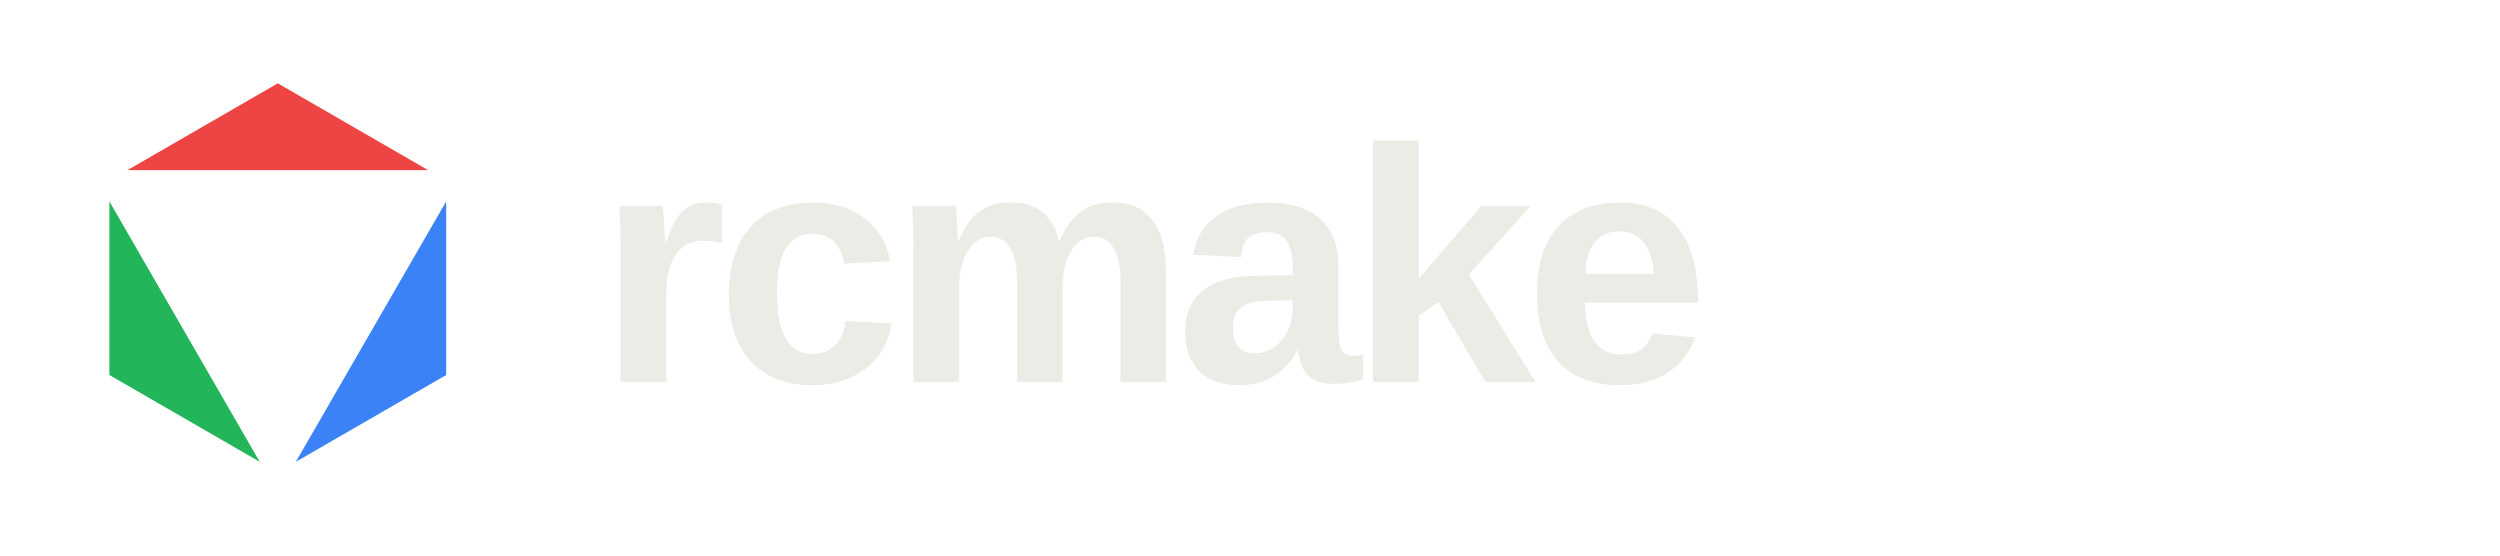
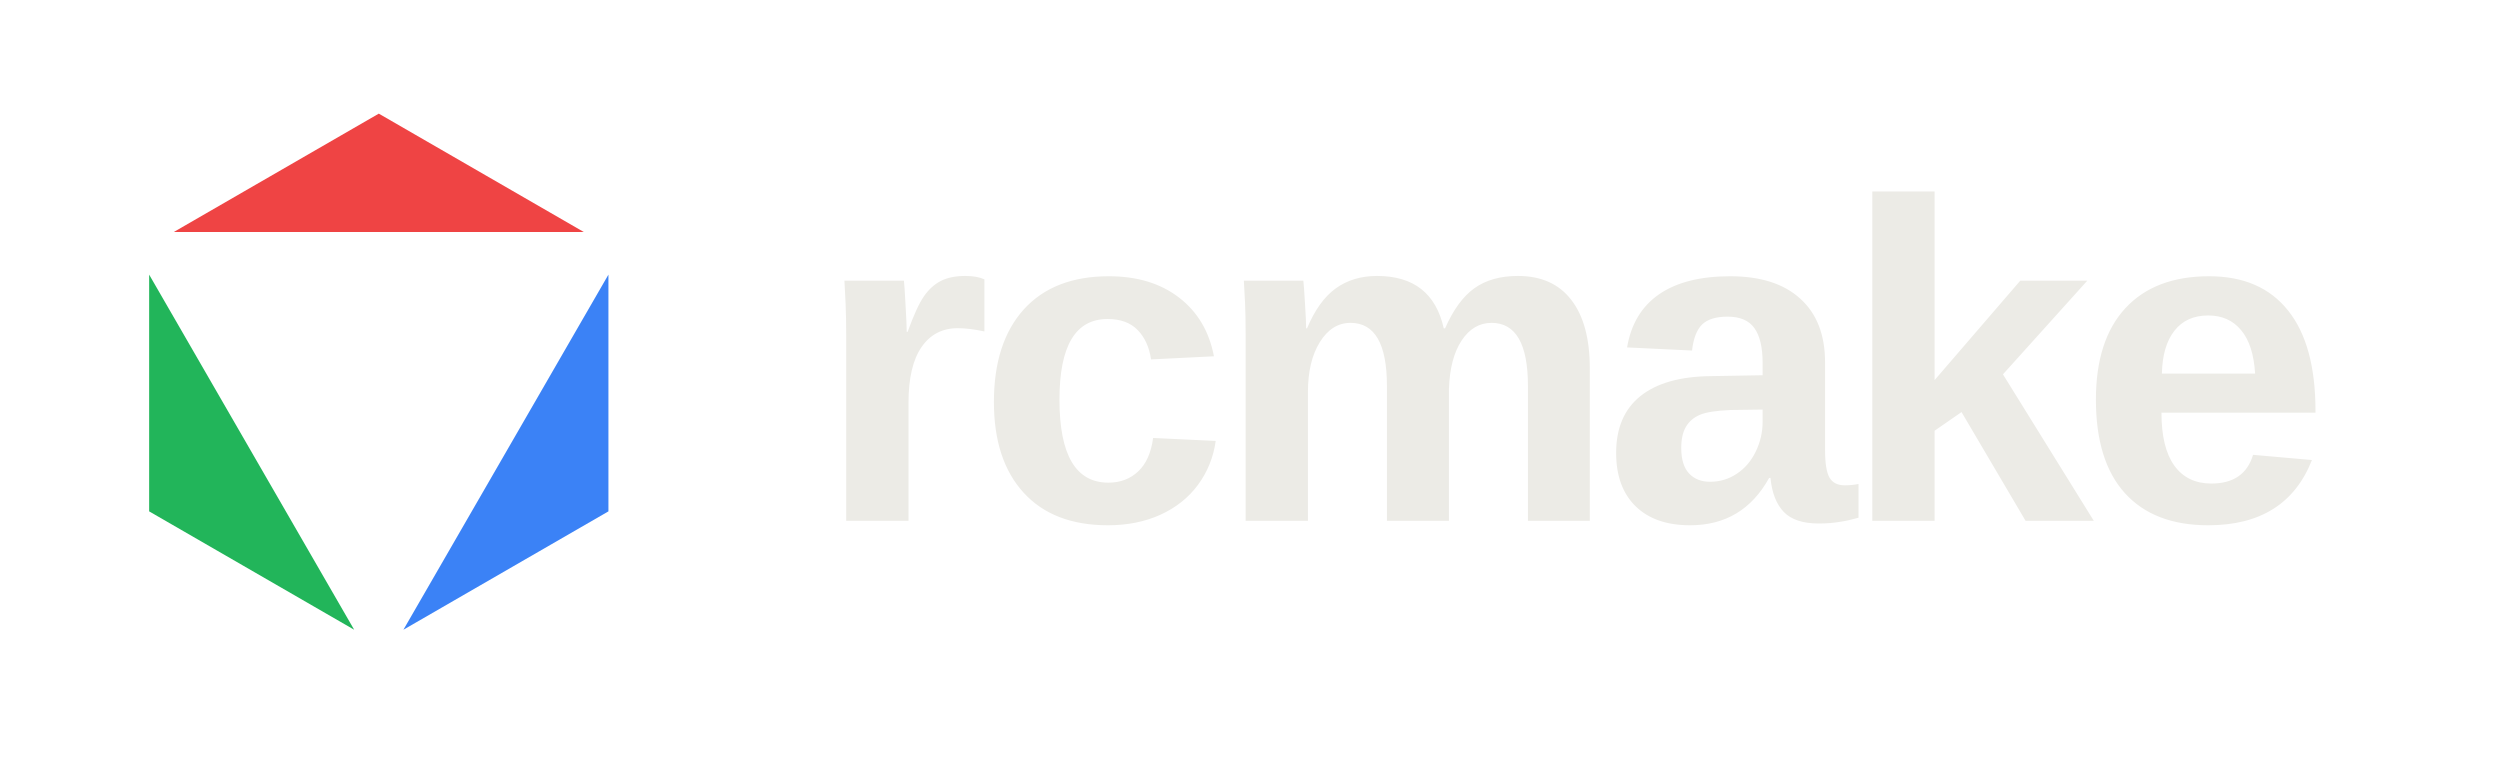
- <svg xmlns="http://www.w3.org/2000/svg" viewBox="0 0 360 80" width="360" height="80" fill="none" role="img" aria-label="rcmake">
+ <svg xmlns="http://www.w3.org/2000/svg" viewBox="0 0 264 80" width="264" height="80" fill="none" role="img" aria-label="rcmake">
  <g transform="translate(8 8) scale(0.5)">
    <polygon points="64,8 20.70,33 107.30,33" fill="#EF4444" />
    <polygon points="15.50,42 15.50,92 58.80,117" fill="#22B55A" />
    <polygon points="112.50,42 112.50,92 69.20,117" fill="#3B82F6" />
  </g>
  <text x="86" y="55" fill="#ECEBE6" font-family="-apple-system, BlinkMacSystemFont, 'Segoe UI', 'Helvetica Neue', Arial, sans-serif" font-size="48" font-weight="600" letter-spacing="-1.6">rcmake</text>
</svg>
